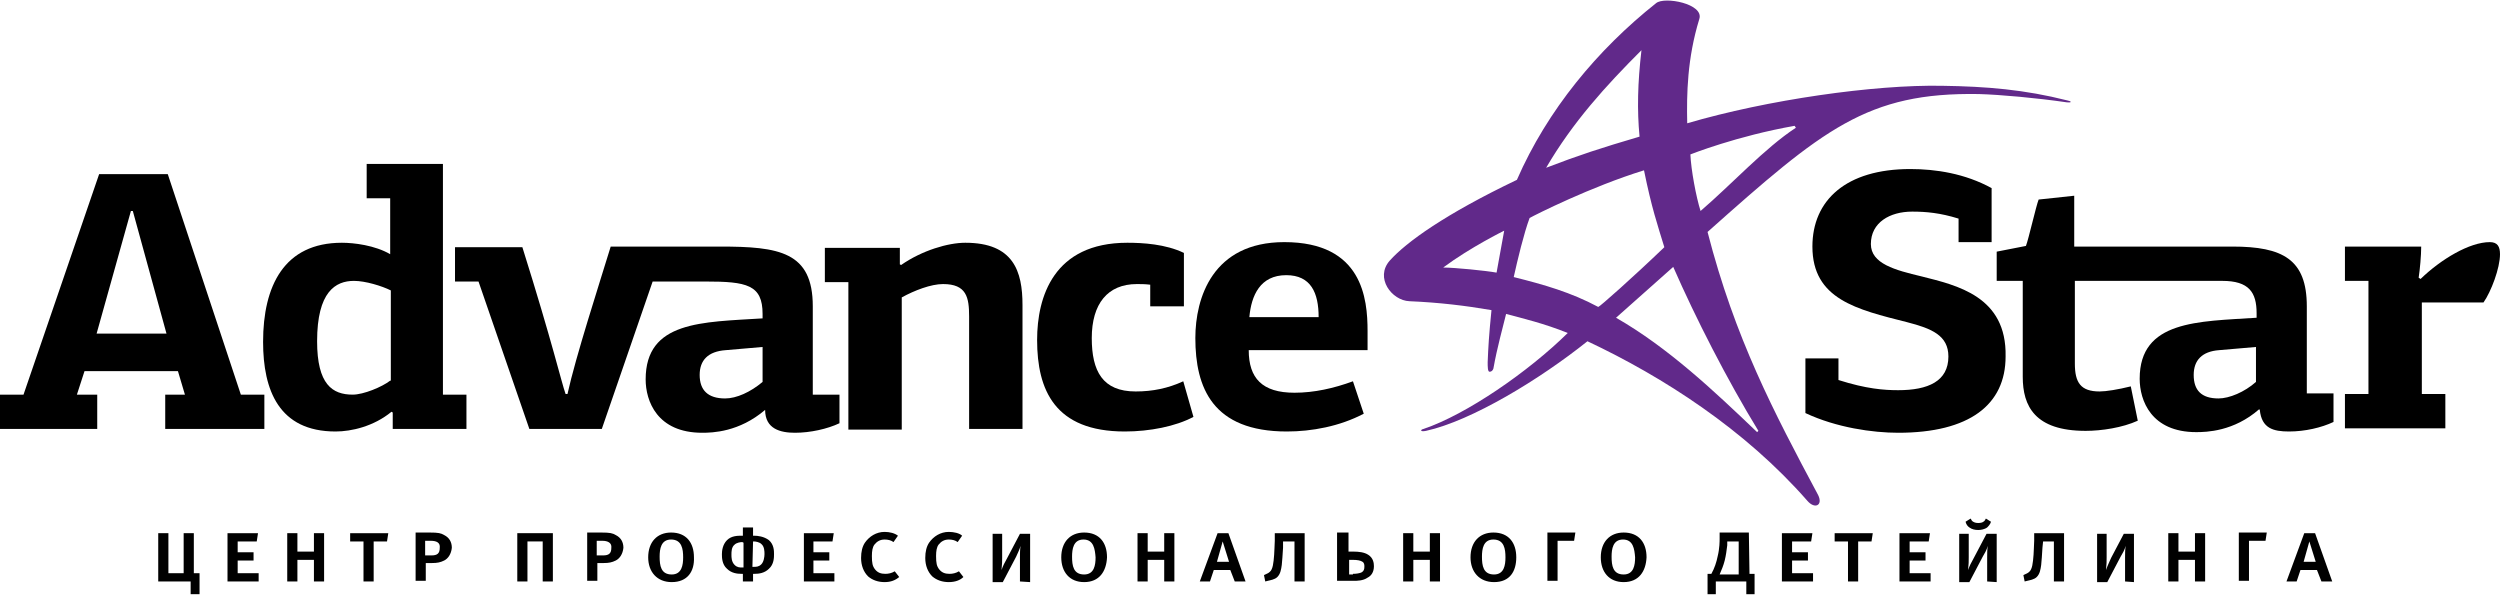
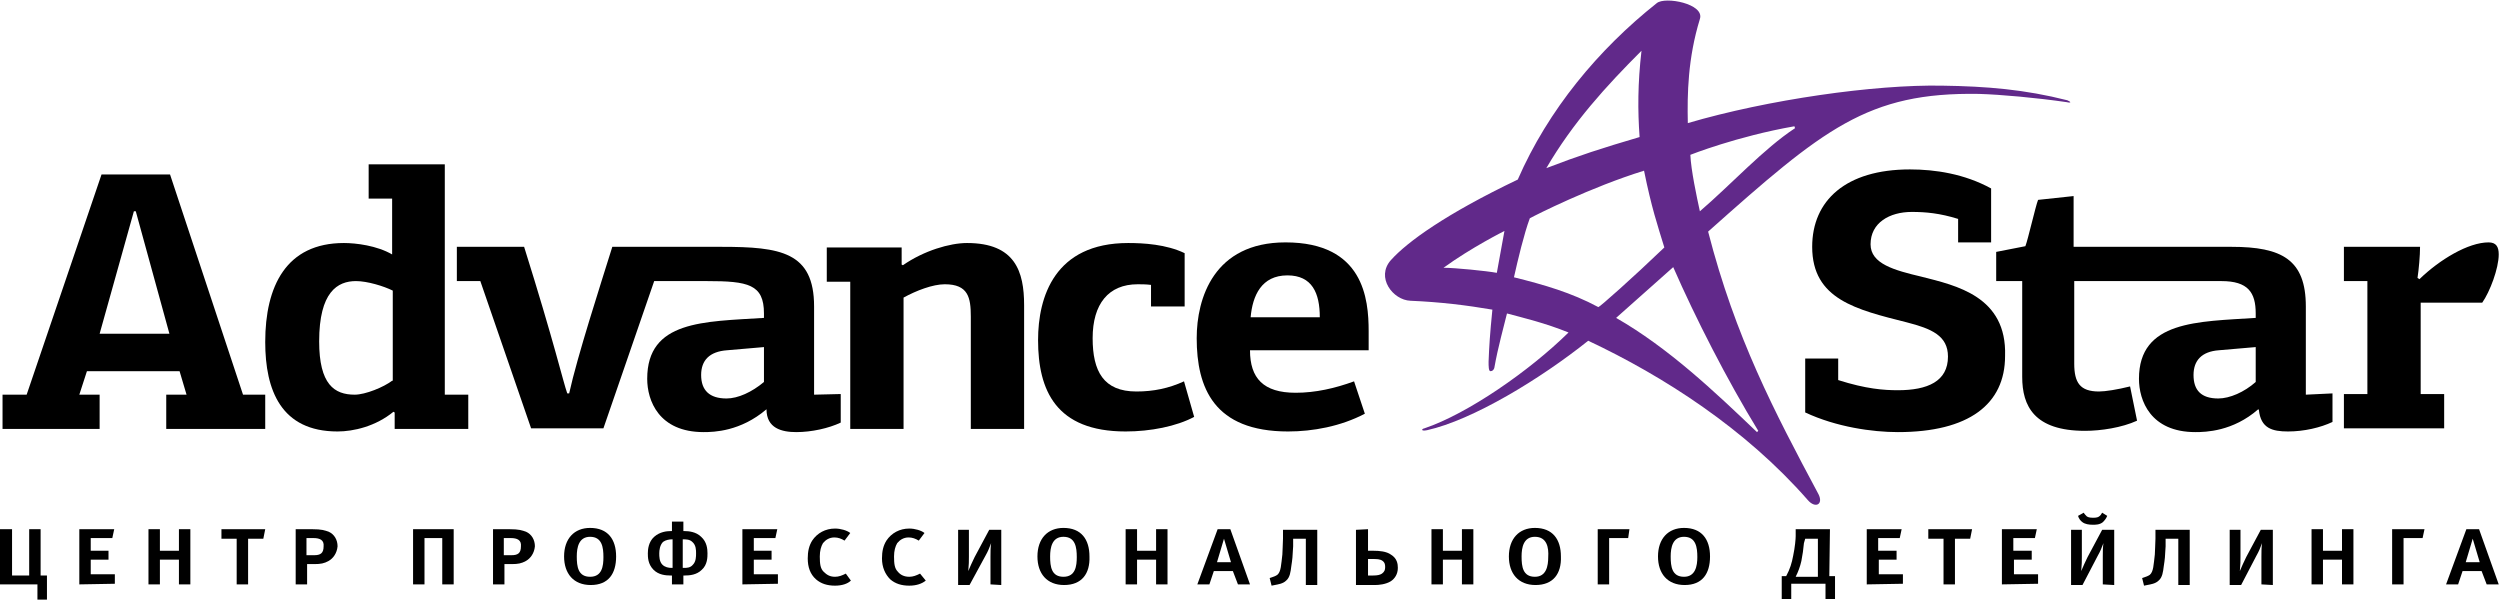
- <svg xmlns="http://www.w3.org/2000/svg" version="1.1" id="Layer_1" x="0px" y="0px" viewBox="0 0 393.4 93.5" style="enable-background:new 0 0 393.4 93.5;" xml:space="preserve">
+ <svg xmlns="http://www.w3.org/2000/svg" version="1.1" id="Layer_1" x="0px" y="0px" viewBox="0 0 394 94.5" style="enable-background:new 0 0 394 94.5;" xml:space="preserve">
  <style type="text/css">
	.st0{fill:#61298A;}
</style>
  <g>
    <g>
-       <path d="M26.5,83.9v6.3h2.4v-6.3h1.6v6.3h0.9v3.3H30v-2h-5.1v-7.6H26.5z" />
-       <path d="M35.8,91.5v-7.6h4.8l-0.2,1.3h-3v1.7h2.5v1.3h-2.5v2h3.3v1.3H35.8z" />
-       <path d="M49.4,91.5v-3.4h-2.6v3.4h-1.6v-7.6h1.6v2.9h2.6v-2.9H51v7.6H49.4z" />
-       <path d="M60.9,85.2h-2.1v6.3h-1.6v-6.3h-2.1v-1.3h6L60.9,85.2z" />
-       <path d="M69.9,88.2c-0.6,0.3-1.1,0.4-1.9,0.4h-1v2.8h-1.6v-7.6h2.2c1.4,0,1.8,0.1,2.3,0.4c0.8,0.4,1.2,1.1,1.2,2    C71,87.2,70.5,87.9,69.9,88.2z M67.8,85.1h-0.9v2.3h1c0.9,0,1.3-0.3,1.3-1.2C69.3,85.4,68.7,85.1,67.8,85.1z" />
-       <path d="M85.4,91.5v-6.3H83v6.3h-1.6v-7.6H87v7.6H85.4z" />
-       <path d="M96.9,88.2c-0.6,0.3-1.1,0.4-1.9,0.4h-1v2.8h-1.6v-7.6h2.2c1.4,0,1.8,0.1,2.3,0.4c0.8,0.4,1.2,1.1,1.2,2    C98,87.2,97.5,87.9,96.9,88.2z M94.8,85.1h-0.9v2.3h1c0.9,0,1.3-0.3,1.3-1.2C96.3,85.4,95.6,85.1,94.8,85.1z" />
-       <path d="M105.7,91.6c-2.3,0-3.7-1.6-3.7-3.9c0-2.4,1.4-3.9,3.6-3.9c2.4,0,3.6,1.6,3.6,3.9C109.3,89.9,108.2,91.6,105.7,91.6z     M105.6,84.9c-1.6,0-1.8,1.5-1.8,2.7c0,1.4,0.2,2.8,1.9,2.8c1.6,0,1.8-1.5,1.8-2.7C107.5,86.4,107.3,84.9,105.6,84.9z" />
-       <path d="M116.9,91.5v-1.2h-0.2c-0.7,0-1.6-0.1-2.3-0.8c-0.8-0.7-0.8-1.8-0.8-2.3c0-0.5,0.1-1.5,0.8-2.2c0.7-0.7,1.7-0.7,2.3-0.7    h0.2v-1.3h1.6v1.3h0.2c0.5,0,1.5,0.1,2.3,0.7c0.8,0.7,0.8,1.7,0.8,2.2c0,0.5,0,1.6-0.8,2.3c-0.7,0.7-1.6,0.8-2.3,0.8h-0.2v1.2    H116.9z M116.8,85.3c-0.3,0-0.9,0.1-1.2,0.4c-0.5,0.4-0.5,1.1-0.5,1.6c0,0.4,0,1.1,0.5,1.6c0.4,0.4,0.8,0.4,1.2,0.4h0.2v-3.9    L116.8,85.3L116.8,85.3z M118.4,89.2h0.2c0.4,0,0.8,0,1.2-0.4c0.4-0.4,0.5-1.2,0.5-1.6c0-0.4,0-1.2-0.5-1.6    c-0.3-0.3-0.9-0.4-1.2-0.4h-0.1L118.4,89.2L118.4,89.2z" />
-       <path d="M126.5,91.5v-7.6h4.7l-0.2,1.3h-3v1.7h2.5v1.3h-2.5v2h3.3v1.3H126.5z" />
-       <path d="M139.2,91.6c-1,0-1.9-0.3-2.6-0.9c-0.7-0.7-1.1-1.7-1.1-2.9c0-1,0.2-1.8,0.6-2.4c0.7-1,1.8-1.7,3.1-1.7    c0.8,0,1.6,0.2,2.1,0.6l-0.7,1c-0.4-0.3-0.9-0.4-1.4-0.4c-0.7,0-1.2,0.3-1.6,0.8c-0.3,0.4-0.4,1-0.4,1.8c0,1.1,0.1,1.6,0.5,2.1    c0.4,0.5,0.9,0.7,1.6,0.7c0.5,0,1-0.1,1.5-0.4l0.7,0.9C140.9,91.3,140.2,91.6,139.2,91.6z" />
-       <path d="M149.3,91.6c-1,0-1.9-0.3-2.6-0.9c-0.7-0.7-1.1-1.7-1.1-2.9c0-1,0.2-1.8,0.6-2.4c0.7-1,1.8-1.7,3.1-1.7    c0.8,0,1.7,0.2,2.1,0.6l-0.7,1c-0.4-0.3-0.9-0.4-1.4-0.4c-0.7,0-1.2,0.3-1.6,0.8c-0.3,0.4-0.4,1-0.4,1.8c0,1.1,0.1,1.6,0.5,2.1    c0.4,0.5,0.9,0.7,1.6,0.7c0.5,0,1-0.1,1.5-0.4l0.7,0.9C151.1,91.3,150.3,91.6,149.3,91.6z" />
-       <path d="M160.5,91.5v-3.8c0-0.6,0-1.2,0.1-1.8c-0.2,0.7-0.5,1.2-0.7,1.7l-2.1,4h-1.6v-7.6h1.5v3.7c0,0.6,0,1.1-0.1,2    c0.2-0.6,0.5-1.2,0.9-1.9l2-3.8h1.6v7.6L160.5,91.5L160.5,91.5z" />
-       <path d="M170.6,91.6c-2.3,0-3.6-1.6-3.6-3.9c0-2.4,1.4-3.9,3.6-3.9c2.4,0,3.6,1.6,3.6,3.9C174.1,89.9,173,91.6,170.6,91.6z     M170.5,84.9c-1.6,0-1.8,1.5-1.8,2.7c0,1.4,0.2,2.8,1.9,2.8c1.6,0,1.8-1.5,1.8-2.7C172.3,86.4,172.1,84.9,170.5,84.9z" />
-       <path d="M183.2,91.5v-3.4h-2.6v3.4H179v-7.6h1.6v2.9h2.6v-2.9h1.6v7.6H183.2z" />
-       <path d="M194.3,91.5l-0.7-1.8h-2.6l-0.6,1.8h-1.6l2.8-7.6h1.7l2.7,7.6H194.3z M192.4,85.2l-0.9,3.2h1.9L192.4,85.2z" />
-       <path d="M201.9,86.2c-0.1,1.5-0.1,1.7-0.2,2.7c-0.1,0.7-0.2,1.4-0.7,1.9c-0.4,0.4-1.1,0.5-1.5,0.6l-0.4,0.1l-0.2-1l0.2-0.1    c0.2-0.1,0.5-0.2,0.7-0.4c0.5-0.4,0.6-1.4,0.7-2.7c0-0.3,0.1-1.6,0.1-2.2l0-1.2h4.7v7.6h-1.6v-6.3h-1.8L201.9,86.2z" />
-       <path d="M212.2,83.9v2.9h0.8c0.8,0,1.7,0.1,2.3,0.5c0.8,0.5,0.9,1.3,0.9,1.8c0,0.9-0.4,1.5-1,1.8c-0.7,0.5-1.7,0.5-2.2,0.5h-2.6    v-7.6H212.2z M212.9,90.3c0.6,0,1-0.1,1.3-0.2c0.4-0.2,0.5-0.5,0.5-0.9c0-0.3,0-0.6-0.3-0.8c-0.3-0.2-0.8-0.3-1.5-0.3h-0.6v2.3    H212.9z" />
-       <path d="M225,91.5v-3.4h-2.6v3.4h-1.6v-7.6h1.6v2.9h2.6v-2.9h1.6v7.6H225z" />
-       <path d="M235.1,91.6c-2.3,0-3.7-1.6-3.7-3.9c0-2.4,1.4-3.9,3.6-3.9c2.4,0,3.6,1.6,3.6,3.9C238.6,89.9,237.6,91.6,235.1,91.6z     M235,84.9c-1.6,0-1.8,1.5-1.8,2.7c0,1.4,0.2,2.8,1.9,2.8c1.6,0,1.8-1.5,1.8-2.7C236.9,86.4,236.7,84.9,235,84.9z" />
-       <path d="M247.7,85.1h-2.6v6.3h-1.6v-7.6h4.4L247.7,85.1z" />
-       <path d="M255.5,91.6c-2.3,0-3.6-1.6-3.6-3.9c0-2.4,1.4-3.9,3.6-3.9c2.4,0,3.6,1.6,3.6,3.9C259,89.9,257.9,91.6,255.5,91.6z     M255.4,84.9c-1.6,0-1.8,1.5-1.8,2.7c0,1.4,0.2,2.8,1.9,2.8c1.6,0,1.8-1.5,1.8-2.7C257.2,86.4,257,84.9,255.4,84.9z" />
-       <path d="M275.3,90.3h0.8v3.2h-1.3v-2H270v2h-1.3v-3.2h0.6c0.5-0.9,0.8-1.8,1-2.8c0.3-1.2,0.3-2.4,0.3-2.7l0-1h4.6L275.3,90.3    L275.3,90.3z M271.8,85.8c-0.1,0.8-0.2,1.6-0.4,2.4c-0.2,0.8-0.5,1.5-0.8,2.2h3v-5.2h-1.8L271.8,85.8z" />
-       <path d="M280.4,91.5v-7.6h4.8l-0.2,1.3h-3v1.7h2.5v1.3H282v2h3.3v1.3H280.4z" />
-       <path d="M294.5,85.2h-2.1v6.3h-1.6v-6.3h-2.1v-1.3h6L294.5,85.2z" />
-       <path d="M298.9,91.5v-7.6h4.8l-0.2,1.3h-3v1.7h2.5v1.3h-2.5v2h3.3v1.3H298.9z" />
-       <path d="M312.7,91.5v-3.8c0-0.6,0-1.2,0.1-1.8c-0.2,0.7-0.5,1.2-0.8,1.7l-2.1,4h-1.6v-7.6h1.5v3.7c0,0.6,0,1.1-0.1,2    c0.2-0.6,0.5-1.2,0.9-1.9l2-3.8h1.6v7.6L312.7,91.5L312.7,91.5z M313.3,82.1c-0.1,0.4-0.4,0.7-0.6,0.9c-0.4,0.3-1,0.4-1.4,0.4    c-0.5,0-1-0.1-1.4-0.4c-0.3-0.2-0.5-0.5-0.6-0.9l0.8-0.5c0.1,0.2,0.2,0.4,0.4,0.5c0.3,0.2,0.7,0.2,0.8,0.2c0.4,0,0.7-0.1,0.8-0.2    c0.2-0.1,0.3-0.3,0.4-0.5L313.3,82.1z" />
-       <path d="M321.4,86.2c-0.1,1.5-0.1,1.7-0.2,2.7c-0.1,0.7-0.2,1.4-0.7,1.9c-0.4,0.4-1.1,0.5-1.5,0.6l-0.4,0.1l-0.2-1l0.2-0.1    c0.2-0.1,0.5-0.2,0.7-0.4c0.5-0.4,0.6-1.4,0.7-2.7c0-0.3,0.1-1.6,0.1-2.2l0-1.2h4.7v7.6h-1.6v-6.3h-1.7L321.4,86.2z" />
-       <path d="M334.4,91.5v-3.8c0-0.6,0-1.2,0.1-1.8c-0.2,0.7-0.5,1.2-0.8,1.7l-2.1,4h-1.6v-7.6h1.5v3.7c0,0.6,0,1.1-0.1,2    c0.2-0.6,0.5-1.2,0.8-1.9l2-3.8h1.6v7.6L334.4,91.5L334.4,91.5z" />
-       <path d="M345.4,91.5v-3.4h-2.6v3.4h-1.6v-7.6h1.6v2.9h2.6v-2.9h1.6v7.6H345.4z" />
-       <path d="M356.5,85.1h-2.6v6.3h-1.6v-7.6h4.4L356.5,85.1z" />
-       <path d="M365.3,91.5l-0.7-1.8h-2.6l-0.6,1.8h-1.6l2.8-7.6h1.7l2.7,7.6H365.3z M363.4,85.2l-0.9,3.2h1.9L363.4,85.2z" />
+       <path d="M1.9,83.4v7.3h2.7v-7.3h1.8v7.3h1v3.8H5.9v-2.4H0v-8.7L1.9,83.4L1.9,83.4z" />
+       <path d="M12.5,92.1v-8.7H18l-0.3,1.4h-3.4v2h2.8v1.4h-2.8v2.3h3.8v1.5L12.5,92.1L12.5,92.1z" />
+       <path d="M28.2,92.1v-3.9h-3v3.9h-1.8v-8.7h1.8v3.4h3v-3.4H30v8.7H28.2z" />
+       <path d="M41.5,84.9h-2.4v7.2h-1.8v-7.2h-2.4v-1.5h6.9L41.5,84.9z" />
+       <path d="M51.8,88.4c-0.7,0.4-1.3,0.5-2.2,0.5h-1.2v3.2h-1.8v-8.7h2.5c1.7,0,2.1,0.2,2.7,0.4c0.9,0.4,1.4,1.3,1.4,2.3    C53.1,87.2,52.5,88,51.8,88.4z M49.4,84.8h-1.1v2.7h1.2c1,0,1.5-0.3,1.5-1.4C51.1,85.1,50.4,84.8,49.4,84.8z" />
+       <path d="M69.7,92.1v-7.3h-2.8v7.3h-1.8v-8.7h6.4v8.7H69.7z" />
+       <path d="M82.9,88.4c-0.7,0.4-1.3,0.5-2.2,0.5h-1.2v3.2h-1.8v-8.7h2.5c1.7,0,2.1,0.2,2.7,0.4c0.9,0.4,1.4,1.3,1.4,2.3    C84.2,87.2,83.6,88,82.9,88.4z M80.5,84.8h-1.1v2.7h1.2c1,0,1.5-0.3,1.5-1.4C82.2,85.1,81.5,84.8,80.5,84.8z" />
+       <path d="M93.1,92.2c-2.7,0-4.2-1.8-4.2-4.5c0-2.8,1.6-4.5,4.1-4.5c2.8,0,4.1,1.8,4.1,4.5C97.1,90.4,95.9,92.2,93.1,92.2z M93,84.6    c-1.8,0-2.1,1.7-2.1,3.1c0,1.6,0.2,3.2,2.1,3.2c1.9,0,2.1-1.7,2.1-3.1C95.1,86.3,94.9,84.6,93,84.6z" />
+       <path d="M105.9,92.1v-1.4h-0.2c-0.8,0-1.9-0.1-2.7-0.9c-0.9-0.9-0.9-2-0.9-2.6c0-0.6,0.1-1.8,1-2.6c0.9-0.8,2-0.9,2.6-0.9h0.2    v-1.5h1.8v1.5h0.2c0.6,0,1.8,0.1,2.6,0.9c0.9,0.8,1,1.9,1,2.6c0,0.6,0,1.8-0.9,2.6c-0.8,0.8-1.9,0.9-2.7,0.9h-0.2v1.4H105.9z     M105.9,85c-0.4,0-1,0.1-1.4,0.4c-0.5,0.5-0.6,1.3-0.6,1.8c0,0.5,0,1.3,0.5,1.8c0.4,0.4,1,0.5,1.4,0.5h0.2V85L105.9,85L105.9,85z     M107.6,89.5h0.2c0.4,0,1,0,1.4-0.5c0.5-0.5,0.5-1.3,0.5-1.8c0-0.5,0-1.3-0.6-1.8c-0.4-0.4-1-0.4-1.4-0.4h-0.1L107.6,89.5    L107.6,89.5z" />
+       <path d="M117,92.1v-8.7h5.5l-0.3,1.4h-3.4v2h2.8v1.4h-2.8v2.3h3.8v1.5L117,92.1L117,92.1z" />
+       <path d="M131.6,92.3c-1.2,0-2.2-0.3-3-1c-0.9-0.8-1.3-1.9-1.3-3.3c0-1.1,0.2-2,0.7-2.8c0.8-1.2,2.1-1.9,3.6-1.9    c0.9,0,1.9,0.3,2.4,0.7l-0.9,1.2c-0.5-0.3-1-0.5-1.6-0.5c-0.8,0-1.4,0.4-1.8,0.9c-0.3,0.5-0.5,1.2-0.5,2.1c0,1.2,0.1,1.9,0.6,2.4    c0.5,0.5,1,0.8,1.8,0.8c0.6,0,1.1-0.2,1.7-0.5l0.8,1.1C133.6,92,132.7,92.3,131.6,92.3z" />
+       <path d="M143.3,92.3c-1.2,0-2.2-0.3-3-1c-0.8-0.8-1.3-1.9-1.3-3.3c0-1.1,0.2-2,0.7-2.8c0.8-1.2,2.1-1.9,3.6-1.9    c0.9,0,1.9,0.3,2.4,0.7l-0.9,1.2c-0.5-0.3-1-0.5-1.6-0.5c-0.8,0-1.4,0.4-1.8,0.9c-0.3,0.5-0.5,1.2-0.5,2.1c0,1.2,0.1,1.9,0.6,2.4    c0.4,0.5,1,0.8,1.8,0.8c0.6,0,1.1-0.2,1.7-0.5l0.9,1.1C145.3,92,144.4,92.3,143.3,92.3z" />
+       <path d="M156.1,92.1v-4.4c0-0.7,0-1.4,0.1-2.1c-0.3,0.8-0.5,1.3-0.9,2l-2.5,4.6h-1.8v-8.7h1.7v4.2c0,0.7,0,1.3-0.1,2.3    c0.3-0.7,0.6-1.4,1-2.2l2.3-4.3h1.9v8.7L156.1,92.1L156.1,92.1z" />
+       <path d="M167.7,92.2c-2.7,0-4.2-1.8-4.2-4.5c0-2.8,1.6-4.5,4.1-4.5c2.8,0,4.1,1.8,4.1,4.5C171.8,90.4,170.5,92.2,167.7,92.2z     M167.6,84.6c-1.8,0-2.1,1.7-2.1,3.1c0,1.6,0.2,3.2,2.1,3.2c1.9,0,2.1-1.7,2.1-3.1C169.7,86.3,169.5,84.6,167.6,84.6z" />
+       <path d="M182.2,92.1v-3.9h-3v3.9h-1.8v-8.7h1.8v3.4h3v-3.4h1.8v8.7H182.2z" />
+       <path d="M195.1,92.1l-0.8-2.1h-3l-0.7,2.1h-1.9l3.2-8.7h2l3.1,8.7H195.1z M192.9,84.9l-1.1,3.7h2.2L192.9,84.9z" />
+       <path d="M203.8,86.1c-0.1,1.8-0.1,1.9-0.3,3.2c-0.1,0.8-0.2,1.7-0.8,2.2c-0.5,0.5-1.3,0.6-1.8,0.7l-0.5,0.1l-0.3-1.2l0.3-0.1    c0.3-0.1,0.6-0.2,0.9-0.4c0.6-0.5,0.6-1.6,0.8-3.2c0-0.3,0.1-1.9,0.1-2.5l0-1.4h5.4v8.7h-1.8v-7.3h-2L203.8,86.1z" />
+       <path d="M215.6,83.4v3.4h0.9c0.9,0,2,0.1,2.7,0.6c1,0.6,1.1,1.5,1.1,2.1c0,1-0.5,1.7-1.1,2.1c-0.8,0.5-1.9,0.6-2.5,0.6h-3v-8.7    L215.6,83.4L215.6,83.4z M216.4,90.7c0.7,0,1.1-0.1,1.4-0.3c0.4-0.3,0.5-0.6,0.5-1c0-0.3,0-0.7-0.4-1c-0.4-0.3-0.9-0.3-1.7-0.3    h-0.6v2.6H216.4z" />
+       <path d="M230.4,92.1v-3.9h-3v3.9h-1.8v-8.7h1.8v3.4h3v-3.4h1.8v8.7H230.4z" />
+       <path d="M242,92.2c-2.7,0-4.2-1.8-4.2-4.5c0-2.8,1.6-4.5,4.1-4.5c2.8,0,4.1,1.8,4.1,4.5C246.1,90.4,244.8,92.2,242,92.2z     M241.9,84.6c-1.8,0-2.1,1.7-2.1,3.1c0,1.6,0.2,3.2,2.1,3.2c1.8,0,2.1-1.7,2.1-3.1C244.1,86.3,243.8,84.6,241.9,84.6z" />
+       <path d="M256.6,84.8h-3v7.3h-1.8v-8.7h5L256.6,84.8z" />
+       <path d="M265.5,92.2c-2.7,0-4.2-1.8-4.2-4.5c0-2.8,1.6-4.5,4.1-4.5c2.8,0,4.1,1.8,4.1,4.5C269.5,90.4,268.3,92.2,265.5,92.2z     M265.4,84.6c-1.8,0-2.1,1.7-2.1,3.1c0,1.6,0.2,3.2,2.1,3.2c1.8,0,2.1-1.7,2.1-3.1C267.5,86.3,267.3,84.6,265.4,84.6z" />
+       <path d="M288.3,90.8h0.9v3.6h-1.5v-2.4h-5.4v2.4h-1.5v-3.6h0.7c0.6-1.1,0.9-2.1,1.1-3.2c0.3-1.4,0.4-2.7,0.4-3.1l0-1.1h5.4    L288.3,90.8L288.3,90.8z M284.3,85.6c-0.1,1-0.2,1.8-0.4,2.8c-0.2,0.9-0.5,1.7-0.9,2.5h3.5v-6h-2L284.3,85.6z" />
+       <path d="M294.2,92.1v-8.7h5.5l-0.3,1.4H296v2h2.9v1.4h-2.8v2.3h3.8v1.5L294.2,92.1L294.2,92.1z" />
+       <path d="M310.5,84.9h-2.4v7.2h-1.8v-7.2h-2.4v-1.5h6.9L310.5,84.9z" />
+       <path d="M315.5,92.1v-8.7h5.5l-0.3,1.4h-3.4v2h2.9v1.4h-2.8v2.3h3.8v1.5L315.5,92.1L315.5,92.1z" />
+       <path d="M331.4,92.1v-4.4c0-0.7,0-1.4,0.1-2.1c-0.3,0.8-0.5,1.3-0.9,2l-2.4,4.6h-1.8v-8.7h1.7v4.2c0,0.7,0,1.3-0.1,2.3    c0.3-0.7,0.6-1.4,1-2.2l2.3-4.3h1.9v8.7L331.4,92.1L331.4,92.1z M332.1,81.3c-0.2,0.5-0.5,0.8-0.7,1c-0.5,0.4-1.1,0.4-1.6,0.4    c-0.6,0-1.2-0.1-1.6-0.4c-0.3-0.2-0.6-0.6-0.7-1l0.9-0.5c0.1,0.2,0.3,0.4,0.5,0.6c0.3,0.2,0.8,0.2,1,0.2c0.5,0,0.8-0.1,0.9-0.2    c0.2-0.1,0.4-0.4,0.5-0.6L332.1,81.3z" />
+       <path d="M341.3,86.1c-0.1,1.8-0.1,1.9-0.3,3.2c-0.1,0.8-0.2,1.7-0.8,2.2c-0.5,0.5-1.3,0.6-1.8,0.7l-0.5,0.1l-0.3-1.2l0.3-0.1    c0.3-0.1,0.6-0.2,0.9-0.4c0.6-0.5,0.6-1.6,0.8-3.2c0-0.3,0.1-1.9,0.1-2.5l0-1.4h5.4v8.7h-1.8v-7.3h-2L341.3,86.1z" />
+       <path d="M356.4,92.1v-4.4c0-0.7,0-1.4,0.1-2.1c-0.3,0.8-0.5,1.3-0.9,2l-2.4,4.6h-1.8v-8.7h1.7v4.2c0,0.7,0,1.3-0.1,2.3    c0.3-0.7,0.6-1.4,1-2.2l2.3-4.3h1.9v8.7L356.4,92.1L356.4,92.1z" />
+       <path d="M369.1,92.1v-3.9h-3v3.9h-1.8v-8.7h1.8v3.4h3v-3.4h1.8v8.7H369.1z" />
+       <path d="M381.8,84.8h-3v7.3H377v-8.7h5.1L381.8,84.8z" />
+       <path d="M391.9,92.1l-0.8-2.1h-3l-0.7,2.1h-1.9l3.2-8.7h2l3.1,8.7H391.9z M389.7,84.9l-1.1,3.7h2.2L389.7,84.9z" />
    </g>
    <g>
      <g>
-         <path d="M37.9,62.1L26.4,27.4H15.6L3.7,62.1H0v5.4h15.3v-5.4h-3.2l1.2-3.7H28l1.1,3.7H26v5.4h15.6v-5.4H37.9z M15.2,52.5     l5.4-19.3h0.3l5.3,19.3H15.2z" />
-         <path d="M69.7,62.1V25.8h-12v5.4h3.7V40c-2.4-1.4-5.7-1.8-7.6-1.8c-9.1,0-12.4,6.8-12.4,15.6c0,7.6,2.5,14.1,11.4,14.1     c2.5,0,6-0.8,8.8-3.1c0.1,0,0.1,0.1,0.2,0.1v2.6h11.6v-5.4L69.7,62.1L69.7,62.1z M61.4,59.9c-1.3,1-4.2,2.2-5.9,2.2     c-3.2,0-5.6-1.6-5.6-8.4c0-7.8,2.9-9.5,5.8-9.5c1.8,0,4.4,0.8,5.8,1.5V59.9z" />
-         <path d="M151.9,38.2c-2.7,0-6.8,1.2-10.1,3.5l-0.2-0.1v-2.6h-11.8v5.4h3.7v23.2h8.4V46.8c2-1.1,4.6-2.1,6.5-2.1     c3.7,0,4.1,2.1,4.1,5.1v17.7h8.4V48C160.9,42.7,159.5,38.2,151.9,38.2L151.9,38.2z" />
-         <path d="M178.7,61.6c-5.2,0-6.9-3.2-6.9-8.4c0-5.4,2.5-8.5,7.1-8.5c0.6,0,1.3,0,2.1,0.1v3.4h5.3v-8.4c-2.9-1.4-6.5-1.6-8.9-1.6     c-11.6,0-14.2,8.5-14.2,15.3c0,7.9,2.8,14.4,13.8,14.4c3.9,0,8-0.8,10.8-2.3l-1.6-5.6C183.8,61.1,181.4,61.6,178.7,61.6     L178.7,61.6z" />
-         <path d="M215.2,52.1c0-5.1-0.8-14-13.1-14c-11.3,0-14,8.8-14,15.1c0,7.8,2.7,14.7,14.4,14.7c3.9,0,8.3-0.8,12.1-2.8l-1.7-5.1     c-3,1.1-6.1,1.8-9.2,1.8c-5.1,0-7.2-2.3-7.2-6.7h18.7V52.1z M196.6,49.9c0.3-3.4,1.7-6.6,5.8-6.6c3.9,0,5.1,2.8,5.1,6.6H196.6z" />
-         <path d="M127.9,62.1V48.2c0-8.6-5.3-9.4-14.6-9.4H96.1C94.2,45,90.6,56.1,89.3,62h-0.3c-0.7-2-2-7.8-6.8-23.1H71.6v5.4h3.7     l8,23.2h11.4c1.6-4.6,5.4-15.7,8-23.2h8.3c6.5,0,9,0.5,9,5.1v0.7c-9.5,0.6-18.4,0.4-18.4,9.6c0,3.4,1.8,8.4,8.9,8.4     c1.6,0,5.8-0.1,9.9-3.6c0,3,2.4,3.6,4.7,3.6c2.4,0,5.1-0.6,7-1.5v-4.5L127.9,62.1L127.9,62.1z M120,60.1     c-1.9,1.6-4.1,2.6-5.9,2.6c-2.7,0-4-1.3-4-3.7c0-2.3,1.3-3.7,4.1-3.9l5.8-0.5L120,60.1L120,60.1z" />
+         <path d="M38.3,62.2L26.8,27.5H16L4.2,62.2H0.4v5.4h15.3v-5.4h-3.2l1.2-3.7h14.6l1.1,3.7h-3.2v5.4h15.6v-5.4H38.3z M15.7,52.6     l5.4-19.3h0.3l5.3,19.3H15.7z" />
+         <path d="M70.1,62.2V25.9h-12v5.4h3.7v8.8c-2.4-1.4-5.7-1.8-7.6-1.8c-9.1,0-12.4,6.8-12.4,15.6c0,7.6,2.5,14.1,11.4,14.1     c2.5,0,6-0.8,8.8-3.1c0.1,0,0.1,0.1,0.2,0.1v2.6h11.6v-5.4L70.1,62.2L70.1,62.2z M61.8,60c-1.3,1-4.2,2.2-5.9,2.2     c-3.2,0-5.6-1.6-5.6-8.4c0-7.8,2.9-9.5,5.8-9.5c1.8,0,4.4,0.8,5.8,1.5V60z" />
+         <path d="M152.4,38.3c-2.7,0-6.8,1.2-10.1,3.5l-0.2-0.1V39h-11.8v5.4h3.7v23.2h8.4V46.9c2-1.1,4.6-2.1,6.5-2.1     c3.7,0,4.1,2.1,4.1,5.1v17.7h8.4V48.1C161.4,42.8,160,38.3,152.4,38.3L152.4,38.3z" />
+         <path d="M179.1,61.7c-5.2,0-6.9-3.2-6.9-8.4c0-5.4,2.5-8.5,7.1-8.5c0.6,0,1.3,0,2.1,0.1v3.4h5.3v-8.4c-2.9-1.4-6.5-1.6-8.9-1.6     c-11.6,0-14.2,8.5-14.2,15.3c0,7.9,2.8,14.4,13.8,14.4c3.9,0,8-0.8,10.8-2.3l-1.6-5.6C184.2,61.2,181.8,61.7,179.1,61.7     L179.1,61.7z" />
+         <path d="M215.7,52.2c0-5.1-0.8-14-13.1-14c-11.3,0-14,8.8-14,15.1c0,7.8,2.7,14.7,14.4,14.7c3.9,0,8.3-0.8,12.1-2.8l-1.7-5.1     c-3,1.1-6.1,1.8-9.2,1.8c-5.1,0-7.2-2.3-7.2-6.7h18.7L215.7,52.2L215.7,52.2z M197.1,50c0.3-3.4,1.7-6.6,5.8-6.6     c3.9,0,5.1,2.8,5.1,6.6H197.1z" />
+         <path d="M128.3,62.2V48.3c0-8.6-5.3-9.4-14.6-9.4H96.5c-1.9,6.1-5.5,17.2-6.8,23.1h-0.3c-0.7-2-2-7.8-6.8-23.1H72v5.4h3.7l8,23.2     h11.4c1.6-4.6,5.4-15.7,8-23.2h8.3c6.5,0,9,0.5,9,5.1v0.7c-9.5,0.6-18.4,0.4-18.4,9.6c0,3.4,1.8,8.4,8.9,8.4     c1.6,0,5.8-0.1,9.9-3.6c0,3,2.4,3.6,4.7,3.6c2.4,0,5.1-0.6,7-1.5v-4.5L128.3,62.2L128.3,62.2z M120.4,60.2     c-1.9,1.6-4.1,2.6-5.9,2.6c-2.7,0-4-1.3-4-3.7c0-2.3,1.3-3.7,4.1-3.9l5.8-0.5L120.4,60.2L120.4,60.2z" />
      </g>
      <g>
-         <path d="M302.4,43.5c-4.2-1-8-2-8-5.1c0-3.4,3-5.1,6.5-5.1c2.2,0,4.4,0.2,7.3,1.1v3.7h5.2v-8.5c-4.2-2.3-8.8-3-12.8-3     c-10.1,0-15.4,4.9-15.4,12.2c0,8.3,7,9.9,14.9,11.9c3.9,1,6.5,2.1,6.5,5.4c0,3.9-3.2,5.3-7.9,5.3c-2.2,0-5-0.2-9.4-1.6v-3.4h-5.2     V65c4.9,2.3,10.6,3.1,14.6,3.1c11.2,0,16.9-4.4,16.9-12C315.8,46.6,307.9,44.9,302.4,43.5L302.4,43.5z" />
-         <path d="M363,62.1V48.2c0-7.4-3.8-9.4-11.7-9.4h-24.9v-8l-5.6,0.6c-0.4,1-1.6,6.3-2,7.3l-4.6,0.9v4.6h4.1v15.1     c0,4.6,1.9,8.5,9.9,8.5c2.5,0,5.8-0.5,8.2-1.6l-1.1-5.4c-2,0.5-3.9,0.8-4.9,0.8c-3,0-3.9-1.4-3.9-4.4v-13h23.2     c4.2,0,5.4,1.8,5.4,5.1v0.7c-9.2,0.6-18.4,0.4-18.4,9.6c0,3.4,1.8,8.4,8.9,8.4c1.6,0,5.9-0.1,9.9-3.6c0.1,0.1,0.1,0.1,0.1,0.1     c0.3,2.9,2.1,3.4,4.6,3.4c2.5,0,5.1-0.6,7-1.5v-4.5H363z M355,60.1c-1.8,1.6-4.2,2.6-5.9,2.6c-2.7,0-3.9-1.3-3.9-3.7     c0-2.3,1.3-3.7,4-3.9l5.8-0.5L355,60.1L355,60.1z" />
-         <path d="M390.8,47.6c1.2-1.7,2.6-5.4,2.6-7.6c0-1.2-0.4-1.9-1.6-1.9c-3.2,0-7.7,2.7-10.9,5.8l-0.3-0.2c0.2-1.3,0.4-3.5,0.4-4.9     h-12v5.4h3.7v17.8H369v5.4h15.8v-5.4h-3.7V47.6L390.8,47.6L390.8,47.6z" />
+         <path d="M302.8,43.6c-4.2-1-8-2-8-5.1c0-3.4,3-5.1,6.5-5.1c2.2,0,4.4,0.2,7.3,1.1v3.7h5.2v-8.5c-4.2-2.3-8.8-3-12.8-3     c-10.1,0-15.4,4.9-15.4,12.2c0,8.3,7,9.9,14.9,11.9c3.9,1,6.5,2.1,6.5,5.4c0,3.9-3.2,5.3-7.9,5.3c-2.2,0-5-0.2-9.4-1.6v-3.4h-5.2     v8.5c4.9,2.3,10.6,3.1,14.6,3.1c11.2,0,16.9-4.4,16.9-12C316.3,46.7,308.3,45,302.8,43.6L302.8,43.6z" />
+         <path d="M363.4,62.2V48.3c0-7.4-3.8-9.4-11.7-9.4h-24.9v-8l-5.6,0.6c-0.4,1-1.6,6.3-2,7.3l-4.6,0.9v4.6h4.1v15.1     c0,4.6,1.9,8.5,9.9,8.5c2.5,0,5.8-0.5,8.2-1.6l-1.1-5.4c-2,0.5-3.9,0.8-4.9,0.8c-3,0-3.9-1.4-3.9-4.4v-13h23.2     c4.2,0,5.4,1.8,5.4,5.1v0.7c-9.1,0.6-18.4,0.4-18.4,9.6c0,3.4,1.8,8.4,8.9,8.4c1.6,0,5.9-0.1,9.9-3.6c0.1,0.1,0.1,0.1,0.1,0.1     c0.3,2.9,2.1,3.4,4.6,3.4c2.5,0,5.1-0.6,7-1.5v-4.5L363.4,62.2L363.4,62.2z M355.5,60.2c-1.8,1.6-4.1,2.6-5.9,2.6     c-2.7,0-3.9-1.3-3.9-3.7c0-2.3,1.3-3.7,4-3.9l5.8-0.5L355.5,60.2L355.5,60.2L355.5,60.2z" />
+         <path d="M391.2,47.7c1.2-1.7,2.6-5.4,2.6-7.6c0-1.2-0.4-1.9-1.6-1.9c-3.2,0-7.7,2.7-10.9,5.8l-0.3-0.2c0.2-1.3,0.4-3.5,0.4-4.9     h-12v5.4h3.7v17.8h-3.7v5.4h15.8v-5.4h-3.7V47.7L391.2,47.7L391.2,47.7z" />
      </g>
-       <path class="st0" d="M325.3,15.8c-6.7-1.7-12.7-2.2-19.7-2.3c-10.7-0.2-27.5,2.2-40.1,5.9c-0.1-4.6,0-10.2,1.9-16.4    c0.8-2.4-5.5-3.6-6.8-2.5c-9.2,7.3-17.1,16.8-21.9,27.8c-11.3,5.4-17.4,9.8-20,12.7c-2.4,2.7,0.3,6.3,3.1,6.4    c4.7,0.2,8.8,0.7,12.9,1.4c-0.4,4-0.5,5.7-0.6,8.2c0,0.7,0,1.5,0.3,1.5c0.3,0,0.5-0.2,0.6-0.5c0.6-3.4,1.5-6.5,2-8.6    c2.6,0.7,6,1.5,9.7,3c-6.2,6.1-15.9,12.8-22.7,15.1c-0.5,0.1-0.6,0.5,0.4,0.3c7.2-1.6,17.9-8.1,25.4-14.1    c11.9,5.6,24.8,13.9,34.6,25.1c1.2,1.4,2.5,0.7,1.7-0.9c-7-13.1-13.1-24.7-17.4-41.4c18.2-16.2,25.1-22,42.7-21.7    c3.4,0.1,9,0.6,13.8,1.3C326.2,16.2,325.9,15.9,325.3,15.8L325.3,15.8z M258,21.5c-6.1,1.8-9.5,2.9-14.7,4.9    c4.2-7.2,9.4-12.9,15-18.5C257.7,13.1,257.6,17.3,258,21.5L258,21.5z M236.7,36.3c-0.2,1.2-0.8,4.3-1.2,6.6    c-1.6-0.3-6.6-0.8-8.4-0.8C231.4,38.9,236.7,36.3,236.7,36.3z M258.7,26.8c1.2,5.9,2.1,8.5,3.2,12.1c-5,4.8-10.2,9.4-10.4,9.4    c-4.3-2.3-8.5-3.5-13.3-4.7c0.6-2.7,1.6-6.9,2.5-9.3C241.6,33.8,250.3,29.4,258.7,26.8L258.7,26.8z M263.3,42    c3.5,8,8.5,17.8,13.4,25.8l-0.2,0.2c-6.8-6.5-14-13.3-22.2-18L263.3,42z M266,24.3c0,0,7.3-2.9,16.4-4.5l0.2,0.3    c-4.9,3.2-10.1,8.9-15,13.1C266.9,31,266.1,26.7,266,24.3z" />
+       <path class="st0" d="M325.8,15.8c-6.7-1.7-12.7-2.2-19.7-2.3c-10.7-0.2-27.5,2.2-40.1,5.9c-0.1-4.6,0-10.2,1.9-16.4    c0.8-2.4-5.5-3.6-6.8-2.5c-9.2,7.3-17.1,16.8-21.9,27.8c-11.3,5.4-17.4,9.8-20,12.7c-2.4,2.7,0.3,6.3,3.1,6.4    c4.7,0.2,8.8,0.7,12.9,1.4c-0.4,4-0.5,5.7-0.6,8.2c0,0.7,0,1.5,0.3,1.5c0.3,0,0.5-0.2,0.6-0.5c0.6-3.4,1.5-6.5,2-8.6    c2.6,0.7,6,1.5,9.7,3c-6.2,6.1-15.9,12.8-22.7,15.1c-0.5,0.1-0.6,0.5,0.4,0.3c7.2-1.6,17.9-8.1,25.4-14.1    c11.9,5.6,24.8,13.9,34.6,25.1c1.2,1.4,2.5,0.7,1.7-0.9c-7-13.1-13.1-24.7-17.4-41.4c18.2-16.2,25.1-22,42.7-21.7    c3.4,0.1,9,0.6,13.8,1.3C326.6,16.3,326.3,16,325.8,15.8L325.8,15.8z M258.4,21.6c-6.1,1.8-9.5,2.9-14.7,4.9    c4.2-7.2,9.4-12.9,15-18.5C258.1,13.2,258.1,17.4,258.4,21.6L258.4,21.6z M237.1,36.4c-0.2,1.2-0.8,4.3-1.2,6.6    c-1.6-0.3-6.6-0.8-8.4-0.8C231.9,39,237.1,36.4,237.1,36.4z M259.1,26.9c1.2,5.9,2.1,8.5,3.2,12.1c-5,4.8-10.2,9.4-10.4,9.4    c-4.3-2.3-8.5-3.5-13.3-4.7c0.6-2.7,1.6-6.9,2.5-9.3C242,33.9,250.7,29.5,259.1,26.9L259.1,26.9z M263.7,42.1    c3.5,8,8.5,17.8,13.4,25.8l-0.2,0.2c-6.8-6.5-14-13.3-22.2-18L263.7,42.1z M266.4,24.4c0,0,7.3-2.9,16.4-4.5l0.1,0.3    c-4.9,3.2-10.1,8.9-15,13.1C267.4,31,266.5,26.8,266.4,24.4z" />
    </g>
  </g>
</svg>
